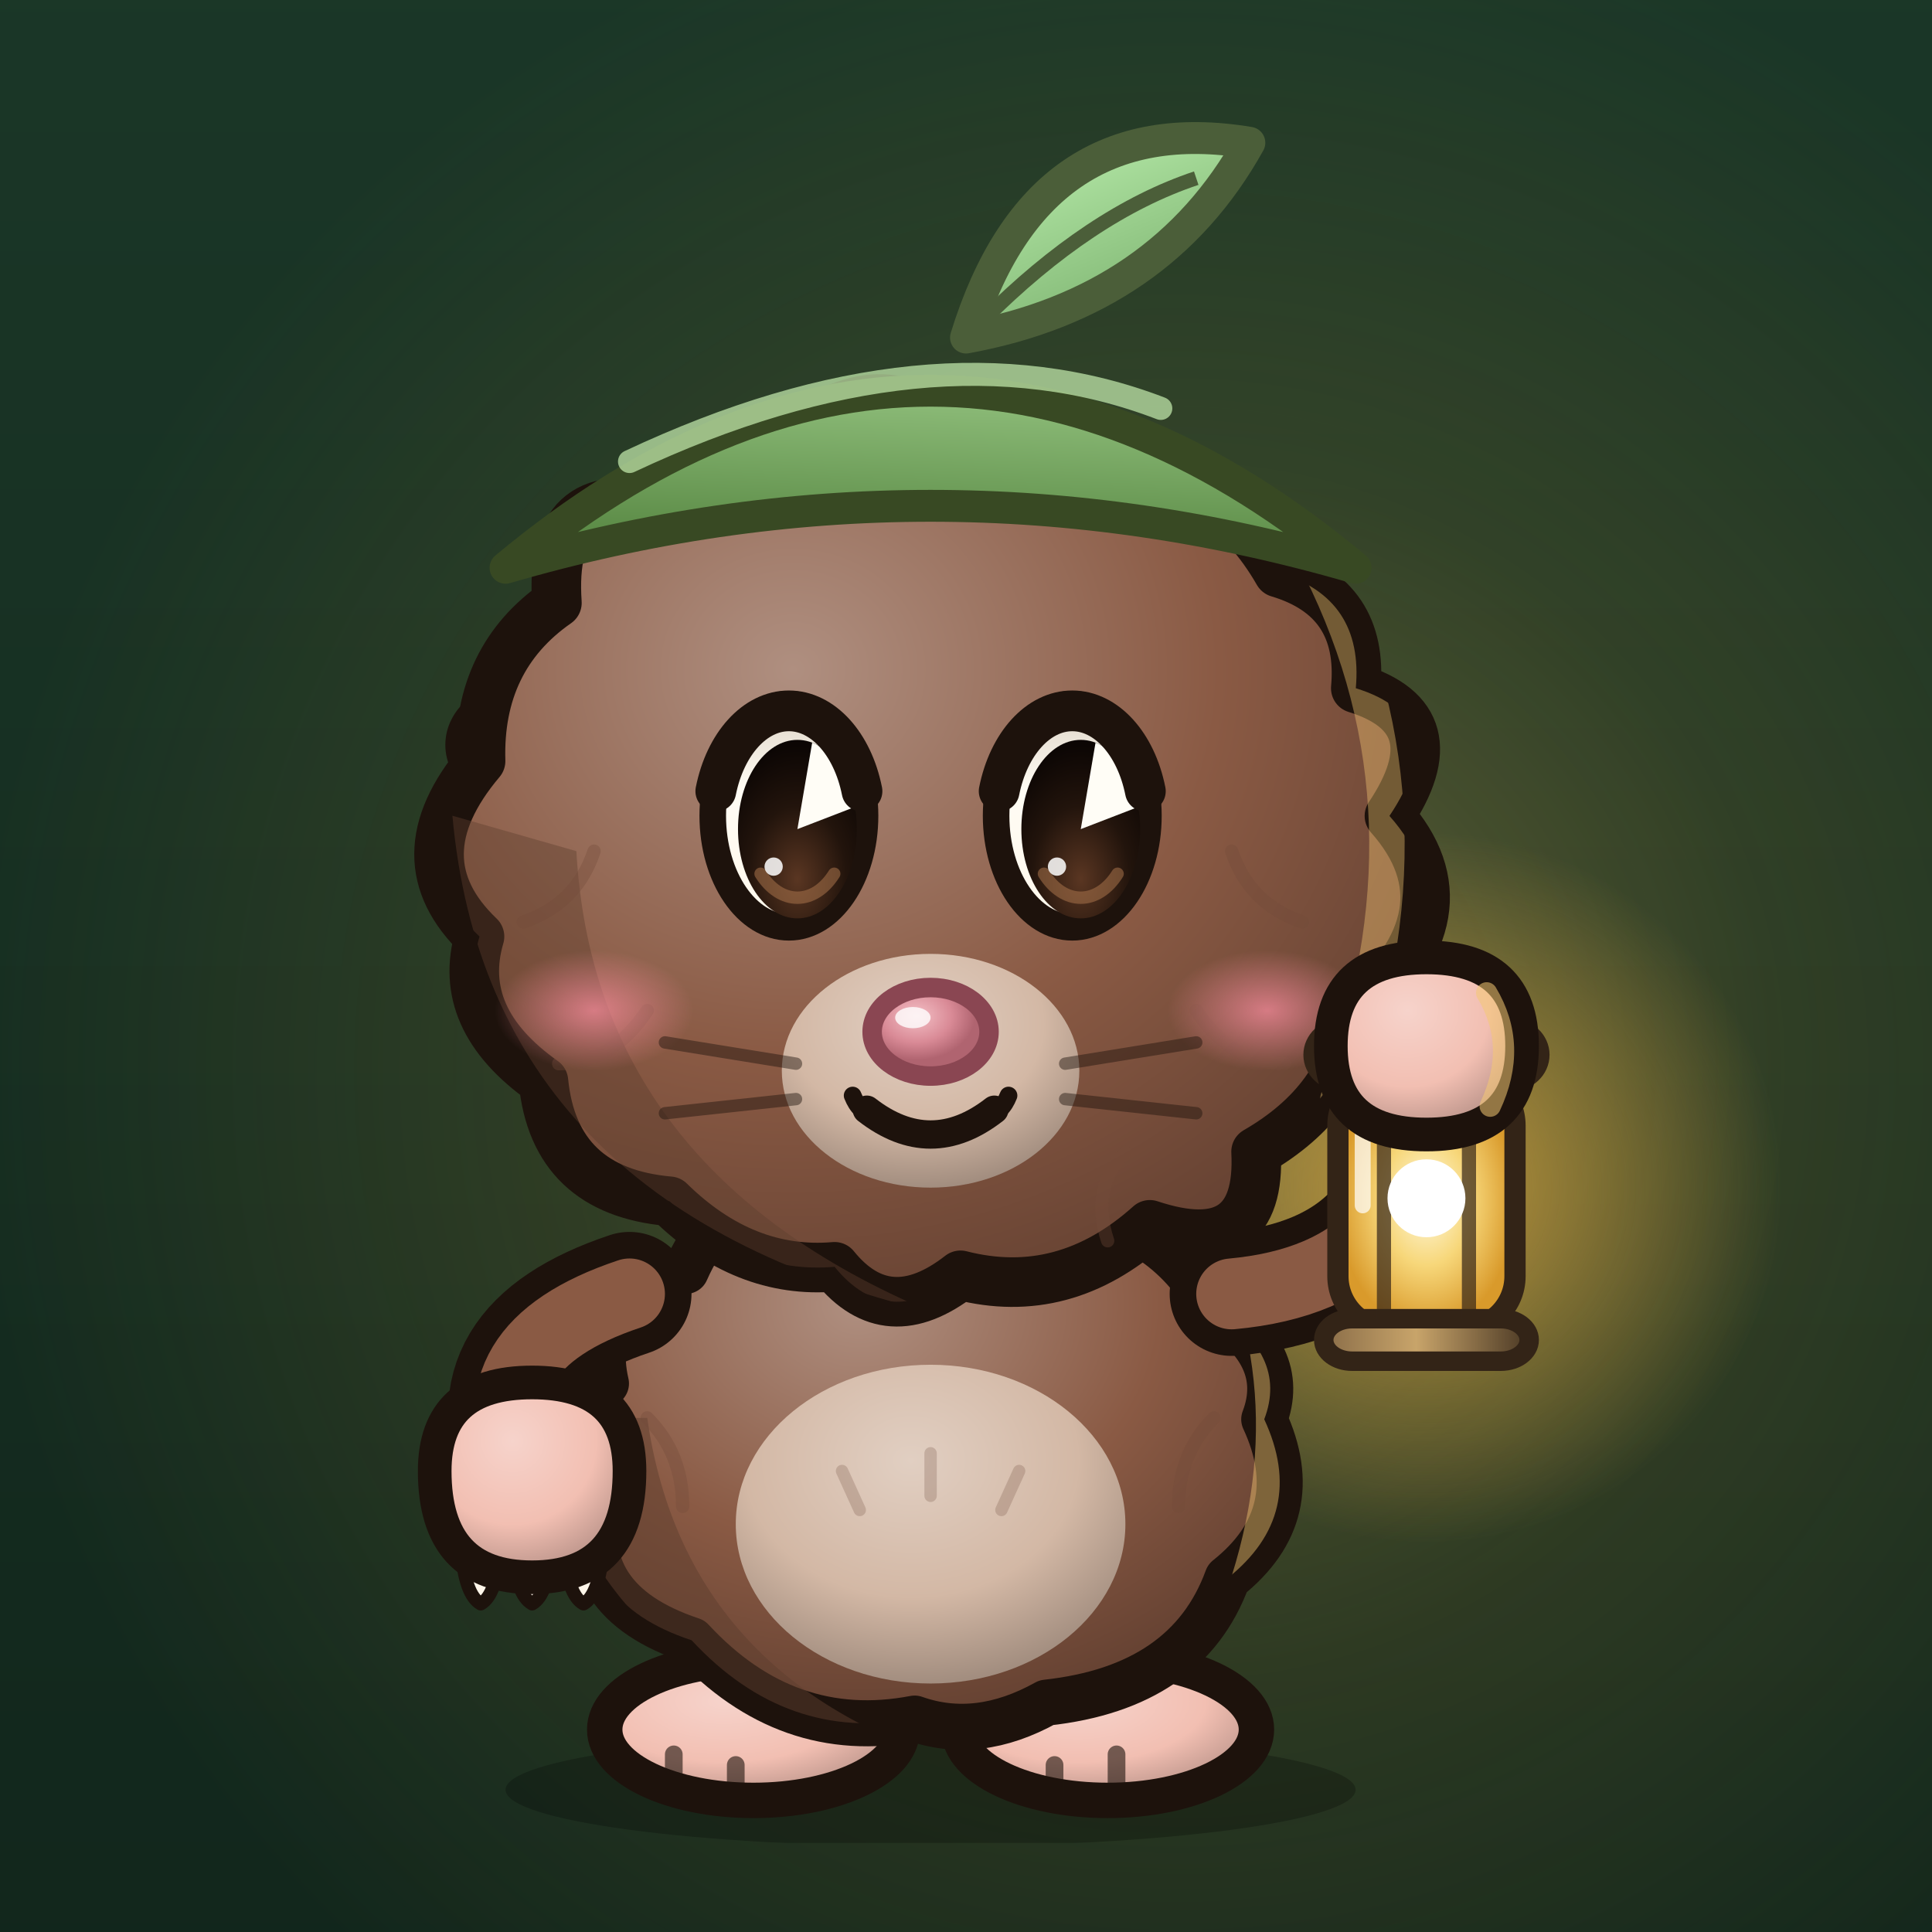
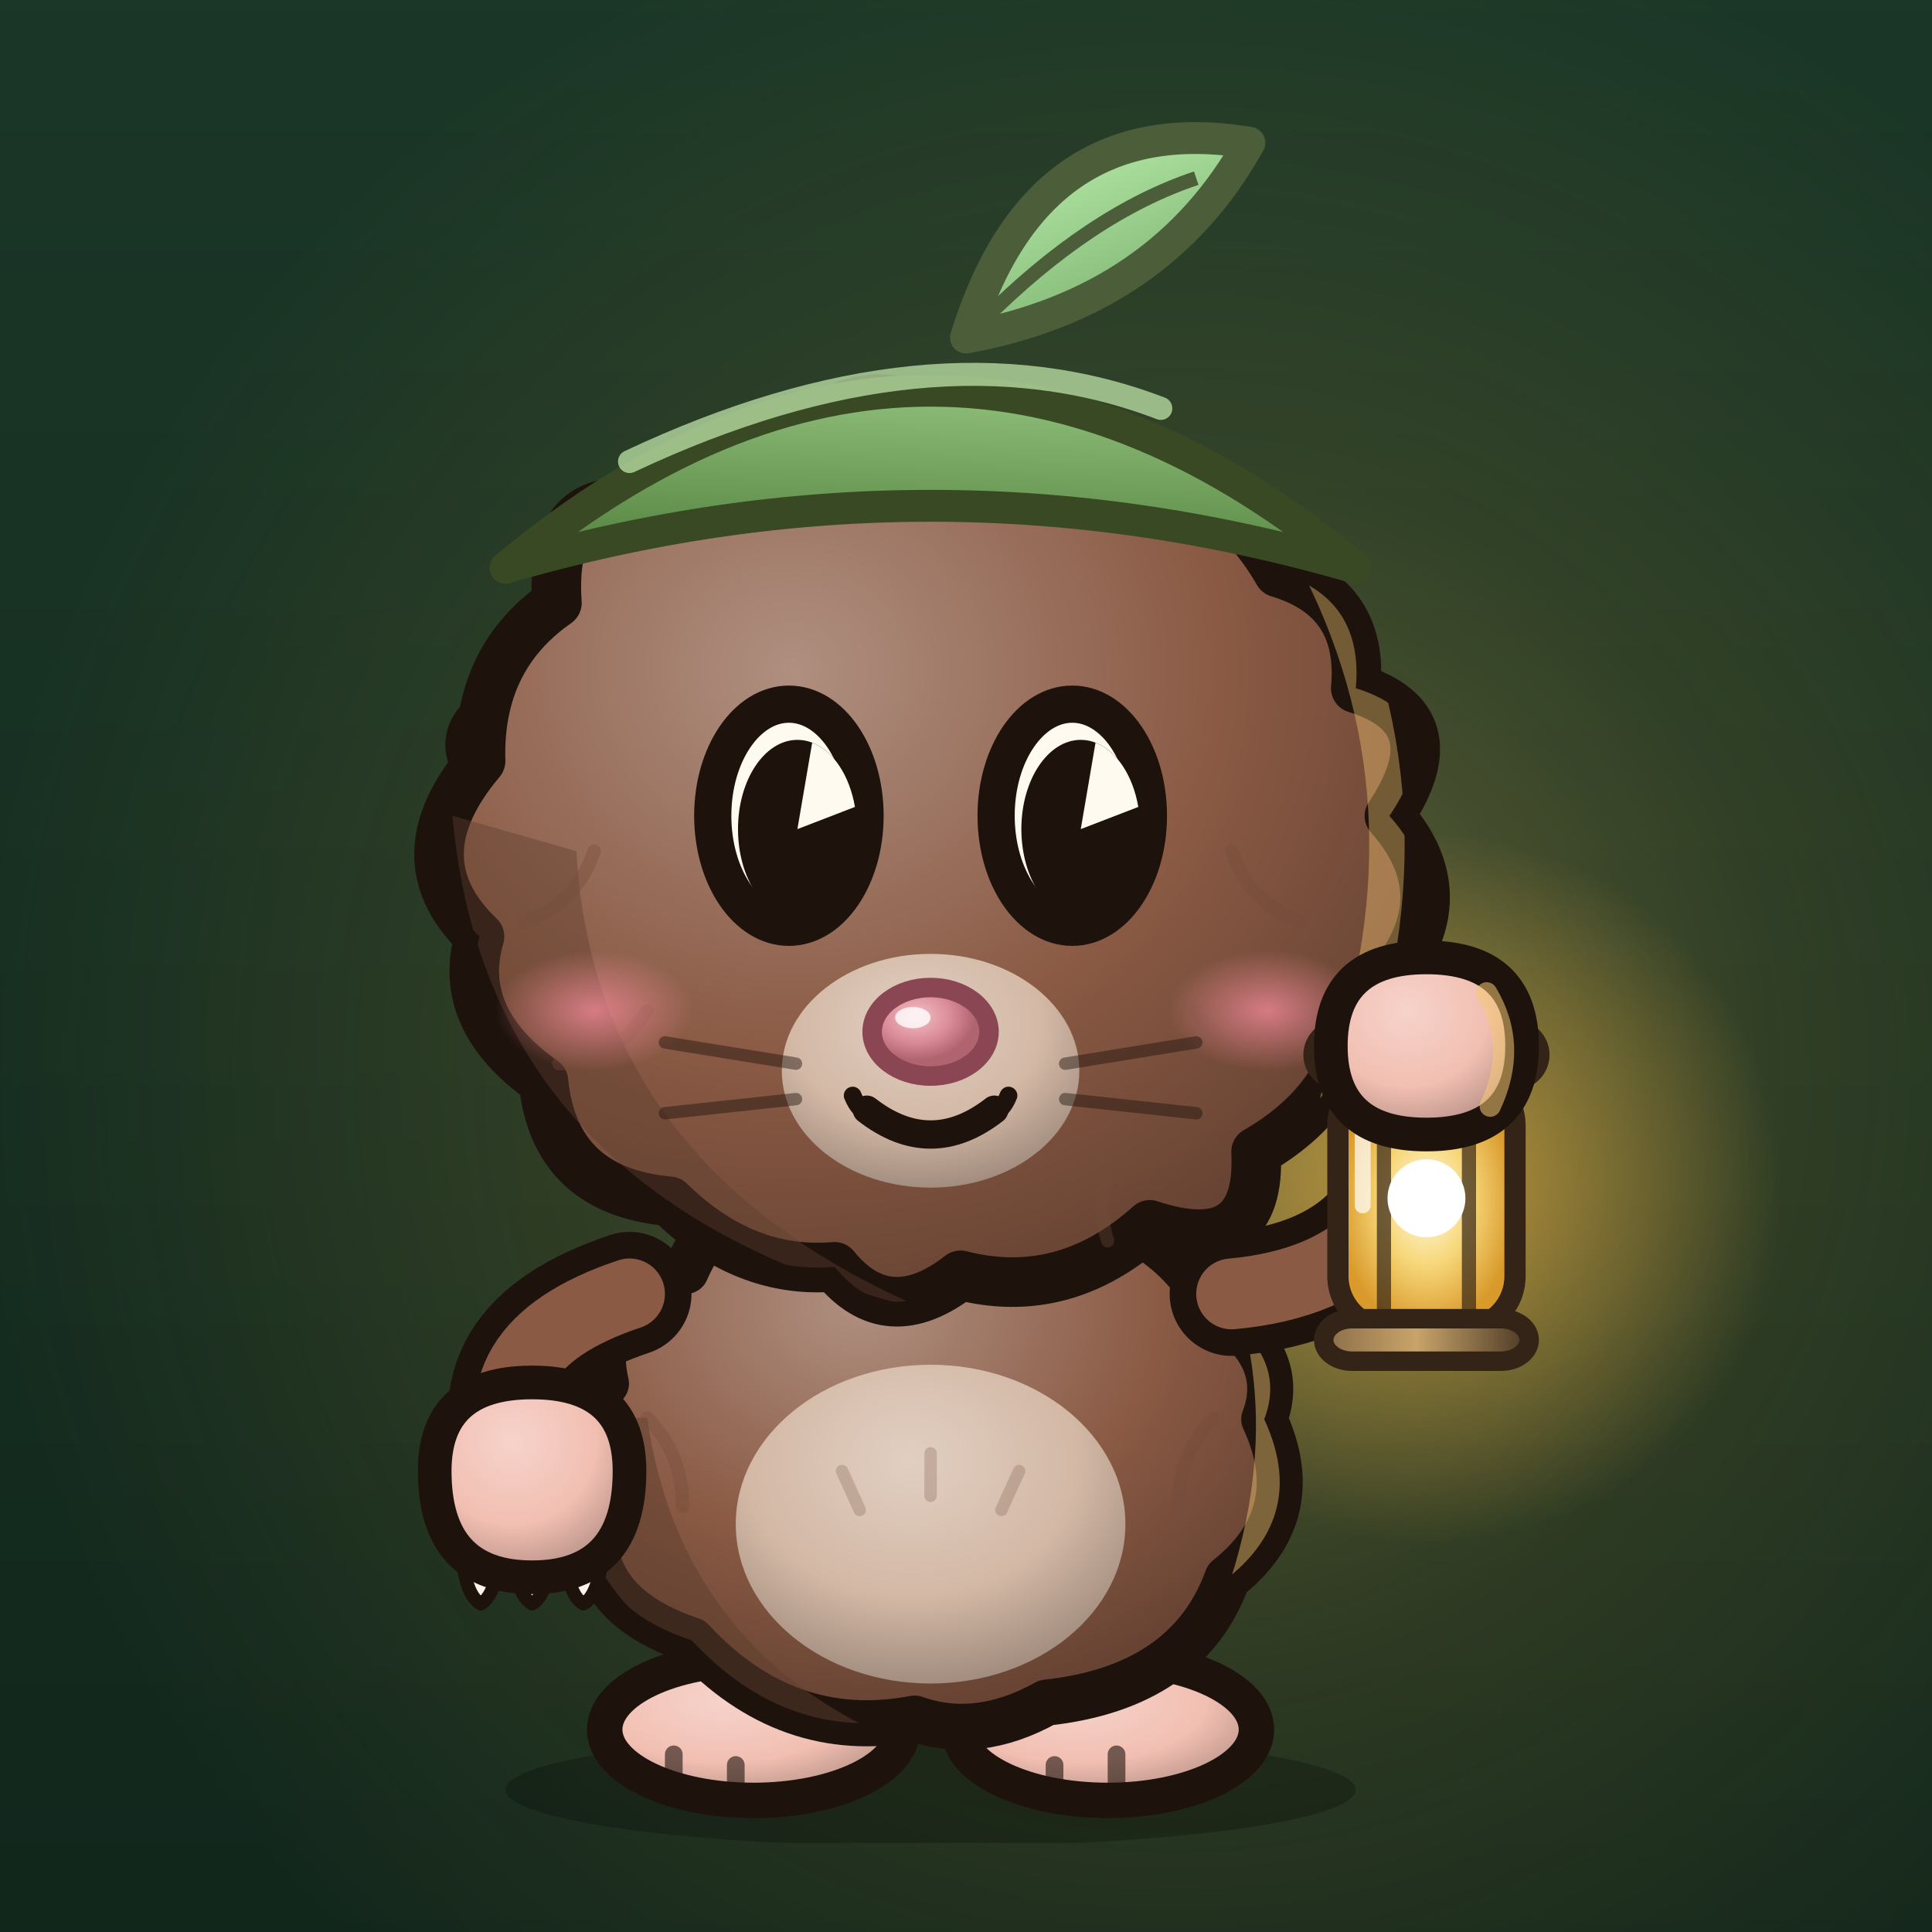
<svg xmlns="http://www.w3.org/2000/svg" viewBox="18 18 72 72">
  <defs>
    <linearGradient id="bg" x1="0" y1="1" x2="0" y2="0">
      <stop offset="0" stop-color="#0f2219" />
      <stop offset="1" stop-color="#1d3b2a" />
    </linearGradient>
    <radialGradient id="glow">
      <stop offset="0" stop-color="#ffd27a" stop-opacity=".35" />
      <stop offset=".5" stop-color="#f0b543" stop-opacity=".12" />
      <stop offset="1" stop-color="#f0b543" stop-opacity="0" />
    </radialGradient>
  </defs>
  <rect width="108" height="108" fill="url(#bg)" />
  <circle cx="62" cy="58" r="46" fill="url(#glow)" />
  <svg x="19.68" y="20.68" width="66" height="66" viewBox="0 0 100 100">
    <defs>
      <radialGradient id="dib0g">
        <stop offset="0" stop-color="#f0b543" stop-opacity=".7" />
        <stop offset="1" stop-color="#f0b543" stop-opacity="0" />
      </radialGradient>
      <radialGradient id="dib0h" cx="0.36" cy="0.3" r=".78">
        <stop offset="0" stop-color="#af8f80" />
        <stop offset=".55" stop-color="#8a5a44" />
        <stop offset="1" stop-color="#613f30" />
      </radialGradient>
      <radialGradient id="dib0b" cx="0.4" cy="0.25" r=".78">
        <stop offset="0" stop-color="#af8f80" />
        <stop offset=".55" stop-color="#8a5a44" />
        <stop offset="1" stop-color="#613f30" />
      </radialGradient>
      <radialGradient id="dib0c" cx="0.45" cy="0.3" r=".78">
        <stop offset="0" stop-color="#e1cfc2" />
        <stop offset=".55" stop-color="#d3b8a5" />
        <stop offset="1" stop-color="#948174" />
      </radialGradient>
      <radialGradient id="dib0p" cx="0.4" cy="0.3" r=".78">
        <stop offset="0" stop-color="#f6d3cb" />
        <stop offset=".55" stop-color="#f2bfb2" />
        <stop offset="1" stop-color="#a9867d" />
      </radialGradient>
      <radialGradient id="dib0n" cx=".38" cy=".32">
        <stop offset="0" stop-color="#f4c0c6" />
        <stop offset=".6" stop-color="#d98a96" />
        <stop offset="1" stop-color="#b06470" />
      </radialGradient>
      <radialGradient id="dib0k">
        <stop offset="0" stop-color="#ff8fa3" stop-opacity=".7" />
        <stop offset="1" stop-color="#ff8fa3" stop-opacity="0" />
      </radialGradient>
      <clipPath id="dib0B">
        <path d="M68.84 76.08 Q71.32 81.43 66.76 85.06 Q64.52 91.21 56.54 92.08 Q52.66 94.24 49.10 92.98 Q41.89 94.36 36.51 88.56 Q29.80 86.33 31.26 80.46 Q28.82 77.57 31.67 74.06 Q30.57 69.28 36.18 67.70 Q38.89 61.57 45.44 63.44 Q52.54 59.57 57.50 64.22 Q63.13 64.91 65.85 69.73 Q70.24 72.41 68.84 76.08 Z" />
      </clipPath>
      <clipPath id="dib0H">
        <path d="M75.91 42.01 Q80.74 47.45 73.99 53.25 Q73.34 58.11 68.38 60.97 Q68.70 67.20 62.38 65.10 Q57.53 69.45 51.69 67.95 Q47.57 71.16 44.58 67.47 Q39.48 67.91 35.26 63.77 Q28.75 63.20 28.14 56.99 Q23.16 53.46 24.53 48.82 Q19.93 44.43 24.59 38.91 Q24.42 33.10 28.90 29.98 Q28.43 23.03 34.67 24.62 Q37.48 20.29 41.46 21.33 Q46.57 16.36 50.99 20.02 Q57.10 18.34 60.68 22.12 Q66.54 22.88 69.64 28.27 Q74.47 29.71 74.01 34.80 Q79.58 36.53 75.91 42.01 Z" />
      </clipPath>
    </defs>
    <ellipse cx="50" cy="97" rx="24" ry="3.2" fill="#000" opacity=".24" />
    <circle cx="78" cy="63" r="20" fill="url(#dib0g)">
      <animate attributeName="r" values="18;21;18" dur="2.6s" repeatCount="indefinite" />
    </circle>
    <g>
      <animateTransform attributeName="transform" type="translate" values="0 0;0 -1.4;0 0" dur="3.2s" repeatCount="indefinite" calcMode="spline" keySplines=".45 0 .55 1;.45 0 .55 1" />
      <ellipse cx="40" cy="93.6" rx="8.4" ry="4" fill="url(#dib0p)" stroke="#1d120c" stroke-width="2" />
      <ellipse cx="60" cy="93.6" rx="8.4" ry="4" fill="url(#dib0p)" stroke="#1d120c" stroke-width="2" />
      <path d="M35.5 95 v1.6 M39 95.6 v1.6 M57 95.6 v1.6 M60.5 95 v1.6" stroke="#1d120c" stroke-width="1" stroke-linecap="round" opacity=".6" />
      <path d="M68.84 76.08 Q71.32 81.43 66.76 85.06 Q64.52 91.21 56.54 92.08 Q52.66 94.24 49.10 92.98 Q41.89 94.36 36.51 88.56 Q29.80 86.33 31.26 80.46 Q28.82 77.57 31.67 74.06 Q30.57 69.28 36.18 67.70 Q38.89 61.57 45.44 63.44 Q52.54 59.57 57.50 64.22 Q63.13 64.91 65.85 69.73 Q70.24 72.41 68.84 76.08 Z" fill="url(#dib0b)" stroke="#1d120c" stroke-width="2.6" stroke-linejoin="round" />
      <g clip-path="url(#dib0B)">
        <path d="M28 76 Q31 92 50 95 Q36 90 34 76 Z" fill="#5e3d2e" opacity=".5" />
        <path d="M67 66 Q72 77 66 90" stroke="#f4c872" stroke-width="1.8" fill="none" opacity=".45" stroke-linecap="round" />
      </g>
      <ellipse cx="50" cy="82" rx="11" ry="9" fill="url(#dib0c)" />
      <g stroke="#724a38" stroke-width=".75" fill="none" opacity=".35" stroke-linecap="round">
        <path d="M34 76 q2 2 2 5 M66 76 q-2 2 -2 5" />
      </g>
      <g stroke="#5e3d2e" stroke-width=".7" opacity=".22" stroke-linecap="round">
        <path d="M45 79 l1 2.2 M50 78 v2.4 M55 79 l-1 2.2" />
      </g>
      <ellipse cx="26.8" cy="38" rx="3.4" ry="2.8" fill="#5e3d2e" stroke="#1d120c" stroke-width="1.6" />
      <ellipse cx="73.2" cy="38" rx="3.4" ry="2.8" fill="#5e3d2e" stroke="#1d120c" stroke-width="1.6" />
      <path d="M75.91 42.01 Q80.74 47.45 73.99 53.25 Q73.34 58.11 68.38 60.97 Q68.70 67.20 62.38 65.10 Q57.53 69.45 51.69 67.95 Q47.57 71.16 44.58 67.47 Q39.48 67.91 35.26 63.77 Q28.75 63.20 28.14 56.99 Q23.16 53.46 24.53 48.82 Q19.93 44.43 24.59 38.91 Q24.42 33.10 28.90 29.98 Q28.43 23.03 34.67 24.62 Q37.48 20.29 41.46 21.33 Q46.57 16.36 50.99 20.02 Q57.10 18.34 60.68 22.12 Q66.54 22.88 69.64 28.27 Q74.47 29.71 74.01 34.80 Q79.58 36.53 75.91 42.01 Z" fill="url(#dib0h)" stroke="#1d120c" stroke-width="2.8" stroke-linejoin="round" />
      <g clip-path="url(#dib0H)">
        <path d="M23 42 Q25 64 50 70 Q31 62 30 44 Z" fill="#5e3d2e" opacity=".42" />
        <path d="M72 28 Q79 42 73 58" stroke="#f4c872" stroke-width="2" fill="none" opacity=".4" stroke-linecap="round" />
        <path d="M35 23 Q43 18 52 19" stroke="#ffffff" stroke-width="2" opacity=".22" fill="none" stroke-linecap="round" />
        <g stroke="#724a38" stroke-width=".75" fill="none" opacity=".35" stroke-linecap="round">
          <path d="M27 48 q3 -1 4 -4 M29 56 q3 0 5 -3 M71 48 q-3 -1 -4 -4 M70 56 q-3 0 -5 -3 M60 66 q-1 -3 1 -5" />
        </g>
      </g>
      <g transform="translate(42 42)">
        <g>
          <animateTransform attributeName="transform" type="scale" values="1 1;1 1;1 .1;1 1" keyTimes="0;.94;.97;1" dur="4.4s" repeatCount="indefinite" />
-           <defs>
-             <linearGradient id="pe1s" x1="0" y1="0" x2="0" y2="1">
-               <stop offset="0" stop-color="#ddd3c6" />
-               <stop offset=".38" stop-color="#fffcf4" />
-               <stop offset="1" stop-color="#fff8ec" />
-             </linearGradient>
-             <radialGradient id="pe1p" cx=".5" cy=".78" r=".75">
-               <stop offset="0" stop-color="#5a3622" />
-               <stop offset=".55" stop-color="#22140c" />
-               <stop offset="1" stop-color="#0c0604" />
-             </radialGradient>
-           </defs>
-           <ellipse rx="4.3" ry="6.3" fill="url(#pe1s)" stroke="#1d120c" stroke-width="1.5" />
-           <ellipse cx="0.48" cy="0.756" rx="3.354" ry="5.04" fill="url(#pe1p)" />
-           <path d="M-1.599 3.276 A2.851 4.284 0 0 0 2.559 3.276" stroke="#a8724a" stroke-width=".7" fill="none" opacity=".55" stroke-linecap="round" />
-           <path d="M0.48 0.756 L1.314 -4.126 A3.354 5.04 0 0 1 3.729 -0.497 Z" fill="#fffdf6" />
-           <circle cx="-0.862" cy="2.873" r="0.516" fill="#fff" opacity=".85" />
-           <path d="M-4.128 -1.386 A4.3 6.3 0 0 1 4.128 -1.386" stroke="#1d120c" stroke-width="2.3" fill="none" stroke-linecap="round" />
+           <ellipse rx="4.3" ry="6.3" fill="#fffaf0" stroke="#1d120c" stroke-width="2.1" />
+           <ellipse cx="0.48" cy="0.756" rx="3.354" ry="5.04" fill="#1d120c" />
+           <path d="M0.48 0.756 L1.314 -4.126 A3.354 5.04 0 0 1 3.729 -0.497 Z" fill="#fffaf0" />
        </g>
      </g>
      <g transform="translate(58 42)">
        <g>
          <animateTransform attributeName="transform" type="scale" values="1 1;1 1;1 .1;1 1" keyTimes="0;.94;.97;1" dur="4.4s" repeatCount="indefinite" />
-           <defs>
-             <linearGradient id="pe2s" x1="0" y1="0" x2="0" y2="1">
-               <stop offset="0" stop-color="#ddd3c6" />
-               <stop offset=".38" stop-color="#fffcf4" />
-               <stop offset="1" stop-color="#fff8ec" />
-             </linearGradient>
-             <radialGradient id="pe2p" cx=".5" cy=".78" r=".75">
-               <stop offset="0" stop-color="#5a3622" />
-               <stop offset=".55" stop-color="#22140c" />
-               <stop offset="1" stop-color="#0c0604" />
-             </radialGradient>
-           </defs>
-           <ellipse rx="4.3" ry="6.3" fill="url(#pe2s)" stroke="#1d120c" stroke-width="1.5" />
-           <ellipse cx="0.48" cy="0.756" rx="3.354" ry="5.04" fill="url(#pe2p)" />
-           <path d="M-1.599 3.276 A2.851 4.284 0 0 0 2.559 3.276" stroke="#a8724a" stroke-width=".7" fill="none" opacity=".55" stroke-linecap="round" />
-           <path d="M0.48 0.756 L1.314 -4.126 A3.354 5.04 0 0 1 3.729 -0.497 Z" fill="#fffdf6" />
-           <circle cx="-0.862" cy="2.873" r="0.516" fill="#fff" opacity=".85" />
-           <path d="M-4.128 -1.386 A4.3 6.3 0 0 1 4.128 -1.386" stroke="#1d120c" stroke-width="2.3" fill="none" stroke-linecap="round" />
+           <ellipse rx="4.3" ry="6.3" fill="#fffaf0" stroke="#1d120c" stroke-width="2.1" />
+           <ellipse cx="0.48" cy="0.756" rx="3.354" ry="5.04" fill="#1d120c" />
+           <path d="M0.48 0.756 L1.314 -4.126 A3.354 5.04 0 0 1 3.729 -0.497 Z" fill="#fffaf0" />
        </g>
      </g>
      <ellipse cx="31" cy="53" rx="5.6" ry="3.4" fill="url(#dib0k)" />
      <ellipse cx="69" cy="53" rx="5.6" ry="3.4" fill="url(#dib0k)" />
      <ellipse cx="50" cy="56.4" rx="8.4" ry="6.6" fill="url(#dib0c)" />
      <ellipse cx="50" cy="54.2" rx="3.3" ry="2.5" fill="url(#dib0n)" stroke="#8a4652" stroke-width="1.1" />
      <ellipse cx="49" cy="53.4" rx="1" ry=".6" fill="#fff" opacity=".8" />
      <path d="M46.4 58.6 Q50 61.4 53.6 58.6" stroke="#1d120c" stroke-width="1.6" fill="none" stroke-linecap="round" />
      <path d="M45.6 57.8 q.4 1 1.1 1 M54.4 57.8 q-.4 1 -1.1 1" stroke="#1d120c" stroke-width="1" fill="none" stroke-linecap="round" />
      <g stroke="#1d120c" stroke-width=".7" opacity=".45" stroke-linecap="round">
        <path d="M42.4 56 L35 54.8 M42.4 58 L35 58.8" />
        <path d="M57.6 56 L65 54.8 M57.6 58 L65 58.8" />
      </g>
      <g>
        <animateTransform attributeName="transform" type="rotate" values="-2 50 22;2 50 22;-2 50 22" dur="4s" repeatCount="indefinite" />
        <defs>
          <linearGradient id="dib0tl" gradientTransform="rotate(100 .5 .5)">
            <stop offset="0" stop-color="#8fbe7b" />
            <stop offset="1" stop-color="#53833e" />
          </linearGradient>
          <linearGradient id="dib0ts" gradientTransform="rotate(60 .5 .5)">
            <stop offset="0" stop-color="#b4e8a7" />
            <stop offset="1" stop-color="#79af6c" />
          </linearGradient>
        </defs>
        <path d="M26 28 Q50 8 74 28 Q50 21 26 28 Z" fill="url(#dib0tl)" stroke="#384923" stroke-width="1.8" stroke-linejoin="round" />
        <path d="M33 22 Q50 14 63 19" stroke="#c7f0b0" stroke-width="1.3" fill="none" opacity=".7" stroke-linecap="round" />
        <path d="M52 15 Q56 2 68 4 Q63 13 52 15 Z" fill="url(#dib0ts)" stroke="#4b5e39" stroke-width="1.8" stroke-linejoin="round" />
        <path d="M53 14 Q59 8 65 6" stroke="#4b5e39" stroke-width=".8" fill="none" />
      </g>
      <path d="M33 69 Q24 72 27 79" stroke="#1d120c" stroke-width="7" fill="none" stroke-linecap="round" />
      <path d="M33 69 Q24 72 27 79" stroke="#8a5a44" stroke-width="4" fill="none" stroke-linecap="round" />
      <g fill="#fff6ea" stroke="#1d120c" stroke-width=".75" stroke-linejoin="round">
        <path d="M23.5 83.4 Q23.7 86 24.6 86.5 Q25.5 86 25.7 83.4 Z" />
        <path d="M26.4 83.4 Q26.6 86 27.5 86.5 Q28.4 86 28.6 83.4 Z" />
        <path d="M29.3 83.4 Q29.5 86 30.4 86.5 Q31.3 86 31.5 83.4 Z" />
      </g>
      <path d="M22 79 Q22 74 27.5 74 Q33 74 33 79 Q33 85 27.5 85 Q22 85 22 79 Z" fill="url(#dib0p)" stroke="#1d120c" stroke-width="1.9" />
      <path d="M67 69 Q78 68 78 57" stroke="#1d120c" stroke-width="7" fill="none" stroke-linecap="round" />
      <path d="M67 69 Q78 68 78 57" stroke="#8a5a44" stroke-width="4" fill="none" stroke-linecap="round" />
      <g>
        <animateTransform attributeName="transform" type="rotate" values="-4 78 54;4 78 54;-4 78 54" dur="3.2s" repeatCount="indefinite" />
        <g transform="translate(-2 0)">
          <defs>
            <linearGradient id="dib0Lm" x1="0" x2="1">
              <stop offset="0" stop-color="#8a6d48" />
              <stop offset=".45" stop-color="#c8a46a" />
              <stop offset="1" stop-color="#4a3824" />
            </linearGradient>
            <radialGradient id="dib0La">
              <stop offset="0" stop-color="#fffbe6" />
              <stop offset=".5" stop-color="#f7d77a" />
              <stop offset="1" stop-color="#d99a2b" />
            </radialGradient>
          </defs>
          <rect x="75" y="56.5" width="10" height="14.5" rx="3" fill="url(#dib0La)" stroke="#332417" stroke-width="1.2" />
          <rect x="73.6" y="54" width="12.8" height="3" rx="1.6" fill="url(#dib0Lm)" stroke="#332417" stroke-width="1.1" />
          <rect x="74.2" y="70.4" width="11.6" height="2.4" rx="1.6" fill="url(#dib0Lm)" stroke="#332417" stroke-width="1.1" />
          <path d="M77.6 57 V70.4 M82.4 57 V70.4" stroke="#332417" stroke-width=".8" opacity=".7" />
          <circle cx="80" cy="63.6" r="2.2" fill="#fff" />
          <path d="M76.4 59 V64" stroke="#fff" stroke-width=".9" opacity=".7" stroke-linecap="round" />
        </g>
      </g>
      <path d="M72.6 55 Q72.6 50 78 50 Q83.4 50 83.4 55 Q83.4 60 78 60 Q72.6 60 72.6 55 Z" fill="url(#dib0p)" stroke="#1d120c" stroke-width="1.9" />
      <path d="M81.4 52 Q83.2 55 81.6 58.4" stroke="#f4c872" stroke-width="1.2" fill="none" opacity=".55" stroke-linecap="round" />
    </g>
  </svg>
</svg>
